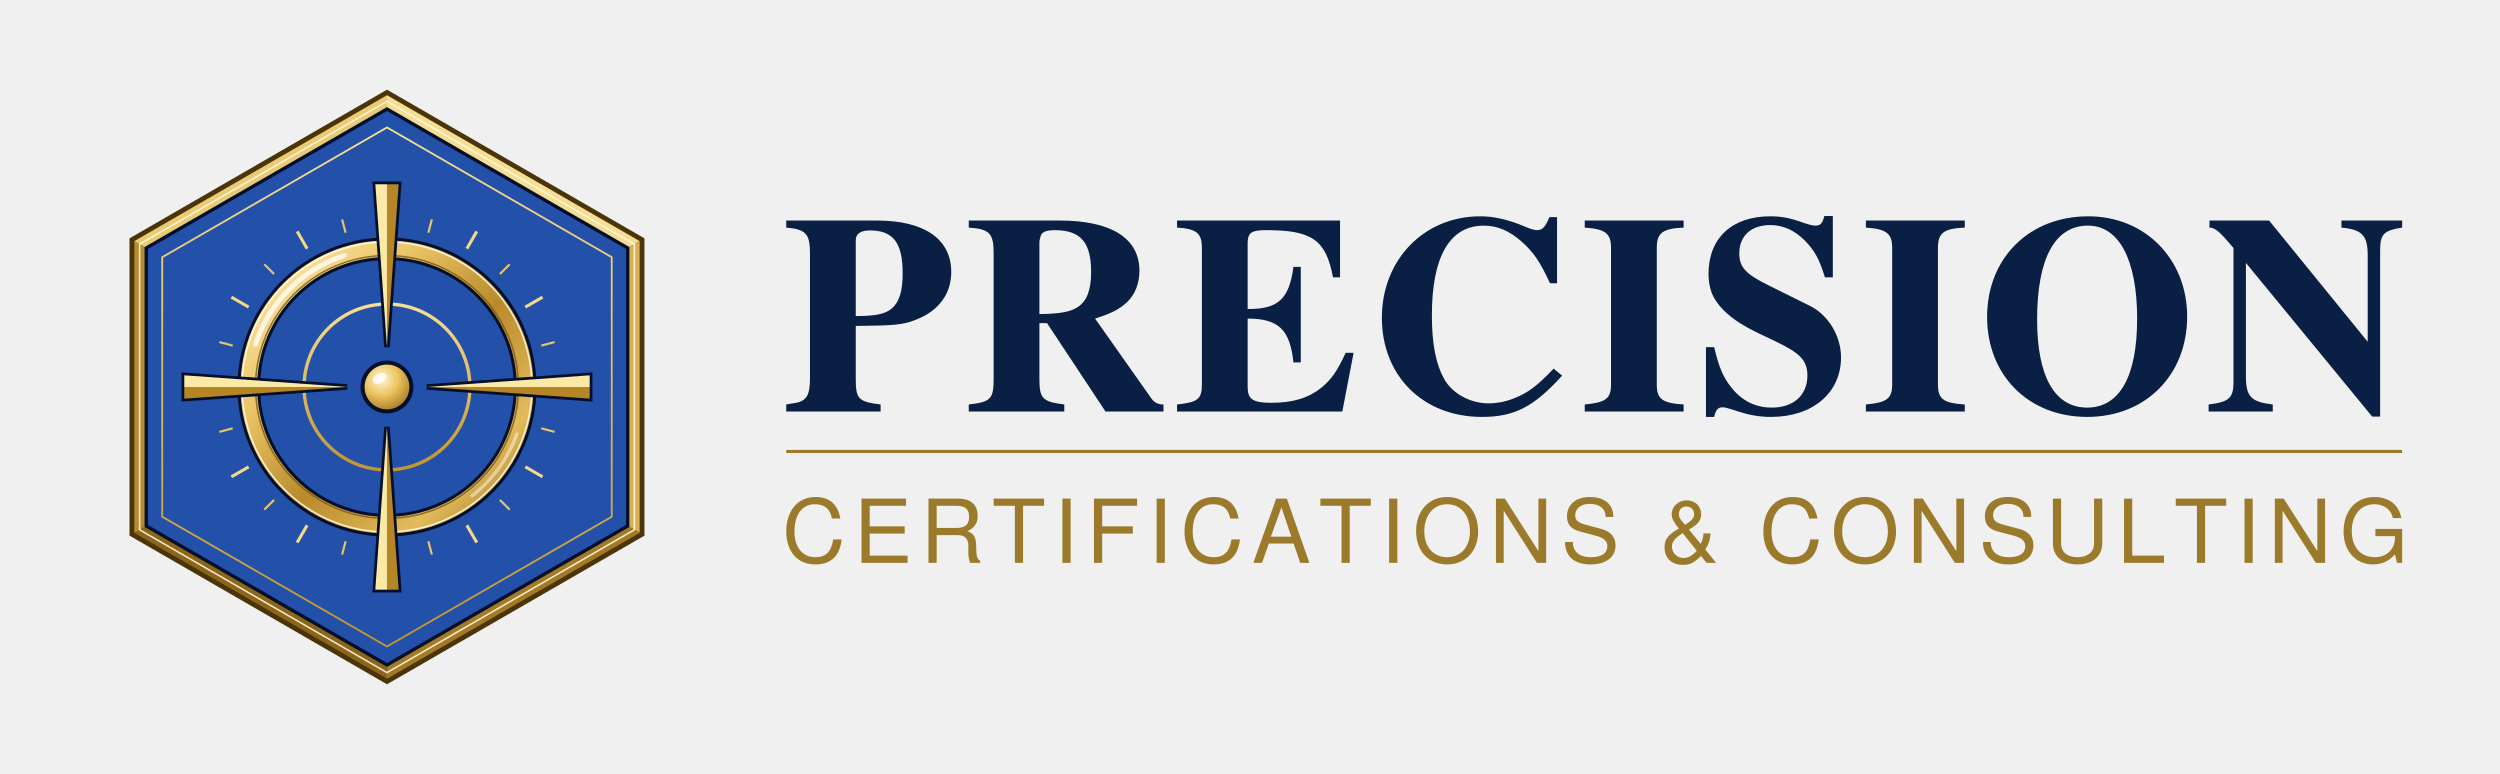
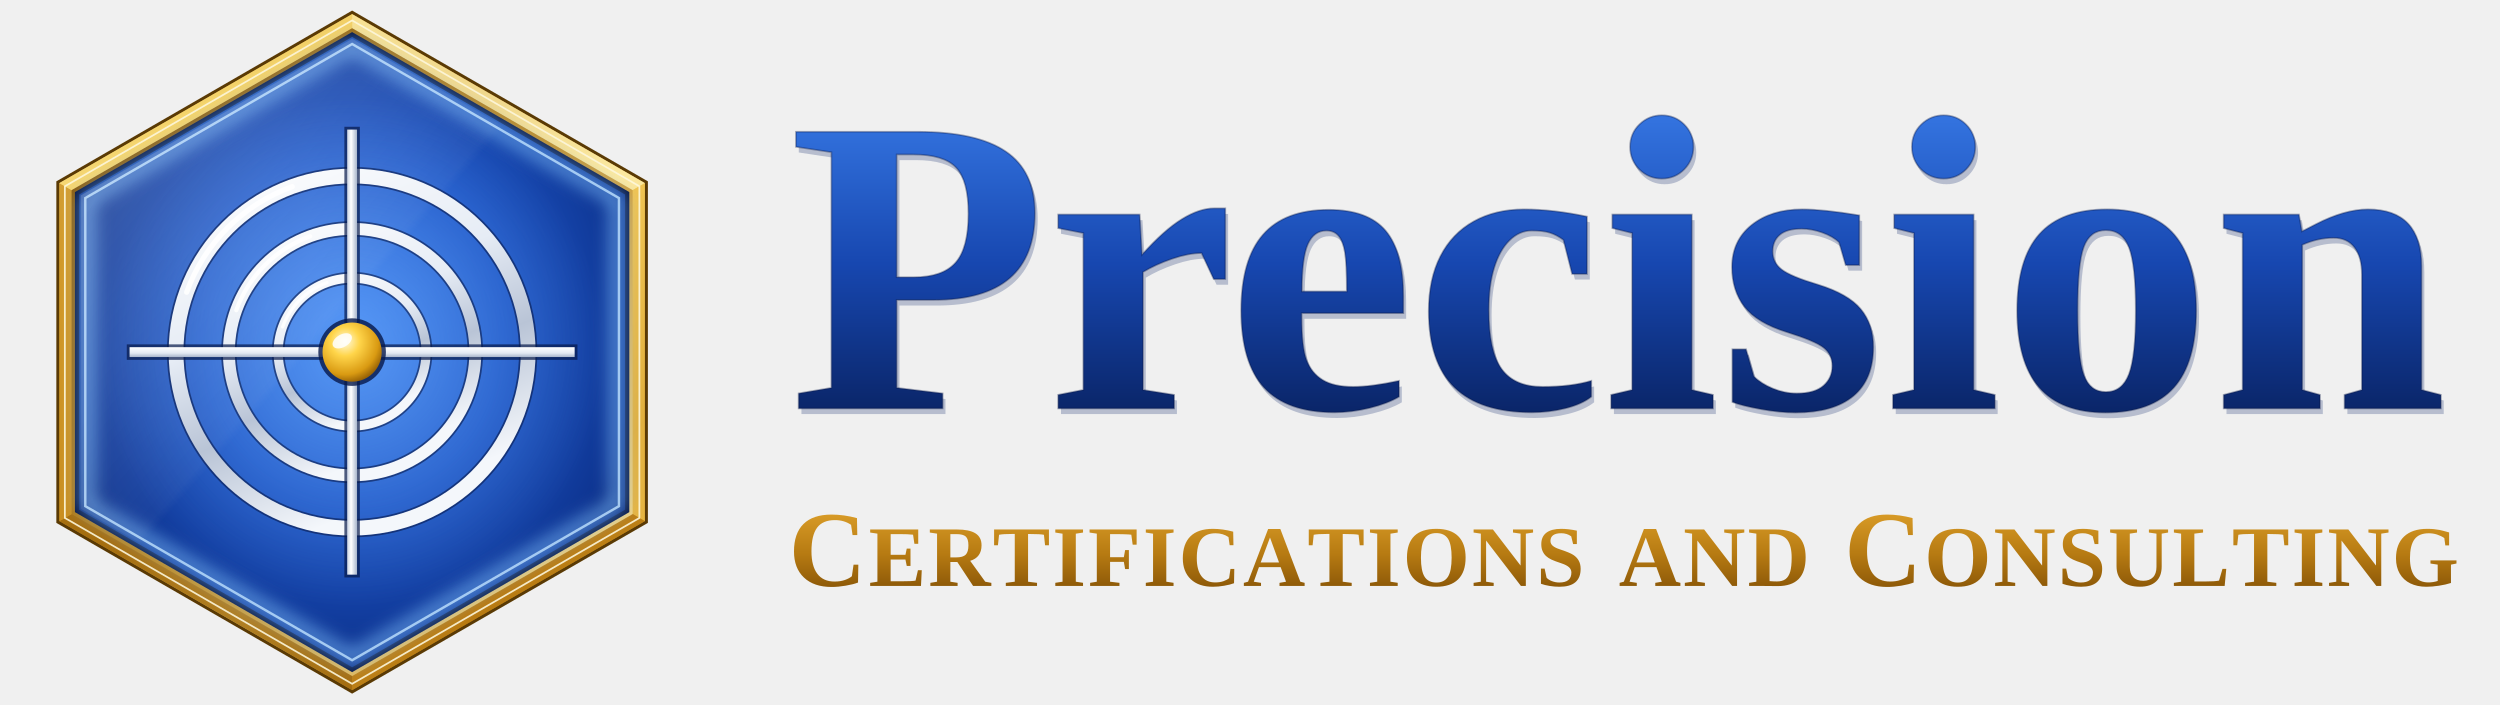
- <svg xmlns="http://www.w3.org/2000/svg" viewBox="0 0 814 252" width="814" height="252" role="img" aria-label="Precision Certifications and Consulting">
+ <svg xmlns="http://www.w3.org/2000/svg" viewBox="0 0 710 200" width="710" height="200" role="img" aria-label="Precision Certifications and Consulting">
  <defs>
-     <radialGradient id="f" cx="50%" cy="38%" r="70%">
-       <stop offset="0" stop-color="#1B4FB5" />
-       <stop offset="0.6" stop-color="#0E2A66" />
-       <stop offset="1" stop-color="#050F2A" />
+     <radialGradient id="face" cx="50%" cy="46%" r="62%">
+       <stop offset="0" stop-color="#3A7BEA" />
+       <stop offset="0.45" stop-color="#1D54C4" />
+       <stop offset="0.82" stop-color="#0E3592" />
+       <stop offset="1" stop-color="#081F63" />
    </radialGradient>
-     <linearGradient id="g" x1="0" y1="0" x2="1" y2="1">
-       <stop offset="0" stop-color="#FFF2B8" />
-       <stop offset="0.3" stop-color="#E9C366" />
-       <stop offset="0.55" stop-color="#B98A2B" />
-       <stop offset="0.8" stop-color="#E3BB5C" />
-       <stop offset="1" stop-color="#9C7220" />
+     <linearGradient id="gold" x1="0" y1="0" x2="1" y2="1">
+       <stop offset="0" stop-color="#FFF4C2" />
+       <stop offset="0.18" stop-color="#F2C64E" />
+       <stop offset="0.42" stop-color="#C98E1C" />
+       <stop offset="0.6" stop-color="#F7D46A" />
+       <stop offset="0.8" stop-color="#B9790F" />
+       <stop offset="1" stop-color="#E8B640" />
    </linearGradient>
-     <linearGradient id="g2" x1="0" y1="0" x2="0" y2="1">
-       <stop offset="0" stop-color="#F7DE94" />
-       <stop offset="1" stop-color="#C2952F" />
+     <linearGradient id="goldIn" x1="1" y1="1" x2="0" y2="0">
+       <stop offset="0" stop-color="#FFE9A0" />
+       <stop offset="0.5" stop-color="#C48A1A" />
+       <stop offset="1" stop-color="#7A4D06" />
    </linearGradient>
-     <radialGradient id="d" cx="38%" cy="32%" r="75%">
-       <stop offset="0" stop-color="#FFF8D8" />
-       <stop offset="0.5" stop-color="#EBC35F" />
-       <stop offset="1" stop-color="#A87A22" />
+     <linearGradient id="silver" x1="0" y1="0" x2="0.4" y2="1">
+       <stop offset="0" stop-color="#FFFFFF" />
+       <stop offset="0.45" stop-color="#E6ECF5" />
+       <stop offset="0.7" stop-color="#B9C4D6" />
+       <stop offset="1" stop-color="#F4F7FB" />
+     </linearGradient>
+     <radialGradient id="ball" cx="38%" cy="32%" r="70%">
+       <stop offset="0" stop-color="#FFFBE0" />
+       <stop offset="0.35" stop-color="#FFD54A" />
+       <stop offset="0.8" stop-color="#D99A12" />
+       <stop offset="1" stop-color="#9A6406" />
    </radialGradient>
-     <radialGradient id="gl" cx="50%" cy="50%" r="50%">
-       <stop offset="0" stop-color="#5B9BFF" stop-opacity="0.85" />
-       <stop offset="0.55" stop-color="#2F6FE0" stop-opacity="0.35" />
-       <stop offset="1" stop-color="#2F6FE0" stop-opacity="0" />
+     <radialGradient id="spg">
+       <stop offset="0" stop-color="#FFFFFF" stop-opacity="1" />
+       <stop offset="0.35" stop-color="#BFE0FF" stop-opacity="0.55" />
+       <stop offset="1" stop-color="#7FB8FF" stop-opacity="0" />
    </radialGradient>
-     <radialGradient id="rb" cx="38%" cy="32%" r="75%">
-       <stop offset="0" stop-color="#FF8A80" />
-       <stop offset="0.45" stop-color="#D81E2C" />
-       <stop offset="1" stop-color="#7A0A14" />
+     <linearGradient id="sheen" x1="0" y1="0" x2="1" y2="1">
+       <stop offset="0" stop-color="#FFFFFF" stop-opacity="0.22" />
+       <stop offset="0.45" stop-color="#FFFFFF" stop-opacity="0.04" />
+       <stop offset="0.46" stop-color="#FFFFFF" stop-opacity="0" />
+     </linearGradient>
+     <linearGradient id="barV" x1="0" y1="0" x2="1" y2="0">
+       <stop offset="0" stop-color="#C9D3E3" />
+       <stop offset="0.4" stop-color="#FFFFFF" />
+       <stop offset="1" stop-color="#A9B6CC" />
+     </linearGradient>
+     <linearGradient id="barH" x1="0" y1="0" x2="0" y2="1">
+       <stop offset="0" stop-color="#FFFFFF" />
+       <stop offset="0.6" stop-color="#E3E9F2" />
+       <stop offset="1" stop-color="#A9B6CC" />
+     </linearGradient>
+     <radialGradient id="center" cx="50%" cy="50%" r="50%">
+       <stop offset="0" stop-color="#6FB0FF" stop-opacity="0.55" />
+       <stop offset="1" stop-color="#6FB0FF" stop-opacity="0" />
    </radialGradient>
-     <linearGradient id="sh" x1="0" y1="0" x2="1" y2="1">
-       <stop offset="0" stop-color="#FFFFFF" stop-opacity="0.20" />
-       <stop offset="1" stop-color="#FFFFFF" stop-opacity="0" />
+     <filter id="glow" x="-20%" y="-20%" width="140%" height="140%">
+       <feGaussianBlur stdDeviation="2.6" />
+     </filter>
+     <filter id="soft" x="-50%" y="-50%" width="200%" height="200%">
+       <feGaussianBlur stdDeviation="1.1" />
+     </filter>
+     <linearGradient id="wordBlue" x1="0" y1="0" x2="0" y2="1">
+       <stop offset="0" stop-color="#3474E0" />
+       <stop offset="0.5" stop-color="#1747B0" />
+       <stop offset="1" stop-color="#0A2568" />
+     </linearGradient>
+     <linearGradient id="wordLight" x1="0" y1="0" x2="0" y2="1">
+       <stop offset="0" stop-color="#FFFFFF" />
+       <stop offset="1" stop-color="#C9D8F4" />
+     </linearGradient>
+     <linearGradient id="subGold" x1="0" y1="0" x2="0" y2="1">
+       <stop offset="0" stop-color="#D79A26" />
+       <stop offset="0.55" stop-color="#B67A12" />
+       <stop offset="1" stop-color="#8E5A08" />
+     </linearGradient>
+     <linearGradient id="subGoldLt" x1="0" y1="0" x2="0" y2="1">
+       <stop offset="0" stop-color="#FBE3A0" />
+       <stop offset="1" stop-color="#E0AE45" />
    </linearGradient>
  </defs>
-   <g transform="translate(26 26) scale(1)">
-     <polygon points="100.00,3.20 183.83,51.60 183.83,148.40 100.00,196.80 16.17,148.40 16.17,51.60" fill="#4A3408" />
-     <polygon points="100.00,5.00 182.27,52.50 178.38,54.75 100.00,9.50" fill="#F6DD92" />
-     <polygon points="182.27,52.50 182.27,147.50 178.38,145.25 178.38,54.75" fill="#D9B152" />
-     <polygon points="182.27,147.50 100.00,195.00 100.00,190.50 178.38,145.25" fill="#A47A25" />
-     <polygon points="100.00,195.00 17.73,147.50 21.62,145.25 100.00,190.50" fill="#8C6519" />
-     <polygon points="17.73,147.50 17.73,52.50 21.62,54.75 21.62,145.25" fill="#B78C30" />
-     <polygon points="17.73,52.50 100.00,5.00 100.00,9.50 21.62,54.75" fill="#EACB73" />
-     <polygon points="100.00,7.00 180.54,53.50 180.54,146.50 100.00,193.00 19.46,146.50 19.46,53.50" fill="none" stroke="#FFFBE6" stroke-width="0.5" opacity=".9" />
-     <polygon points="100.00,9.50 178.38,54.75 178.38,145.25 100.00,190.50 21.62,145.25 21.62,54.75" fill="#2350A8" stroke="#04102B" stroke-width="1.1" />
-     <polygon points="100.00,15.50 173.18,57.75 173.18,142.25 100.00,184.50 26.82,142.25 26.82,57.75" fill="none" stroke="url(#g2)" stroke-width="0.6" />
-     <path d="M150.23 113.46L154.57 114.62M136.77 136.77L139.95 139.95M113.46 150.23L114.62 154.57M86.54 150.23L85.38 154.57M63.23 136.77L60.05 139.95M49.77 113.46L45.43 114.62M49.77 86.54L45.43 85.38M63.23 63.23L60.05 60.05M86.54 49.77L85.38 45.43M113.46 49.77L114.62 45.43M136.77 63.23L139.95 60.05M150.23 86.54L154.57 85.38" stroke="#E8C56A" stroke-width="0.7" fill="none" />
-     <path d="M145.03 126.00L150.66 129.25M126.00 145.03L129.25 150.66M74.00 145.03L70.75 150.66M54.97 126.00L49.34 129.25M54.97 74.00L49.34 70.75M74.00 54.97L70.75 49.34M126.00 54.97L129.25 49.34M145.03 74.00L150.66 70.75" stroke="#F4D98A" stroke-width="1" fill="none" />
-     <circle cx="100" cy="100" r="45" fill="none" stroke="#04102B" stroke-width="7.4" />
-     <circle cx="100" cy="100" r="45" fill="none" stroke="url(#g)" stroke-width="5.4" />
-     <circle cx="100" cy="100" r="47.2" fill="none" stroke="#FFFBE6" stroke-width="0.5" opacity=".85" />
-     <circle cx="100" cy="100" r="42.8" fill="none" stroke="#7A5712" stroke-width="0.5" opacity=".8" />
-     <path d="M57.20 86.09A45 45 0 0 1 86.09 57.20" fill="none" stroke="#FFFFFF" stroke-width="1.6" stroke-linecap="round" opacity=".75" />
-     <path d="M142.29 115.39A45 45 0 0 1 127.70 135.46" fill="none" stroke="#FFFFFF" stroke-width="1.1" stroke-linecap="round" opacity=".45" />
-     <circle cx="100" cy="100" r="27" fill="none" stroke="url(#g2)" stroke-width="1.1" />
-     <path d="M113.00 100.00L166.00 103.80L166.00 96.20Z" fill="#04102B" stroke="#04102B" stroke-width="1.8" stroke-linejoin="miter" />
-     <path d="M113.00 100.00L166.00 103.80L166.00 100.00Z" fill="#B58526" />
-     <path d="M113.00 100.00L166.00 100.00L166.00 96.20Z" fill="#FBE9A6" />
-     <path d="M100.00 113.00L96.20 166.00L103.80 166.00Z" fill="#04102B" stroke="#04102B" stroke-width="1.8" stroke-linejoin="miter" />
-     <path d="M100.00 113.00L96.20 166.00L100.00 166.00Z" fill="#FBE9A6" />
-     <path d="M100.00 113.00L100.00 166.00L103.80 166.00Z" fill="#B58526" />
-     <path d="M87.00 100.00L34.00 96.20L34.00 103.80Z" fill="#04102B" stroke="#04102B" stroke-width="1.8" stroke-linejoin="miter" />
-     <path d="M87.00 100.00L34.00 96.20L34.00 100.00Z" fill="#FBE9A6" />
-     <path d="M87.00 100.00L34.00 100.00L34.00 103.80Z" fill="#B58526" />
-     <path d="M100.00 87.00L103.80 34.00L96.20 34.00Z" fill="#04102B" stroke="#04102B" stroke-width="1.8" stroke-linejoin="miter" />
-     <path d="M100.00 87.00L103.80 34.00L100.00 34.00Z" fill="#B58526" />
-     <path d="M100.00 87.00L100.00 34.00L96.20 34.00Z" fill="#FBE9A6" />
-     <circle cx="100" cy="100" r="8.6" fill="#04102B" />
-     <circle cx="100" cy="100" r="7.3" fill="url(#d)" />
-     <ellipse cx="97.6" cy="97.2" rx="2.4" ry="1.5" fill="#fff" opacity=".8" transform="rotate(-30 97.6 97.2)" />
-   </g>
-   <path d="M309.728 88.552C309.728 77.88 300.988 71.808 285.624 71.808H256.0V74.108C262.44 74.66 263.728 76.132 263.728 82.572V123.236C263.728 128.94 262.532 130.78 258.208 131.332C257.932 131.332 257.012 131.516 256.0 131.7V134.0H286.728V131.7C279.46 130.78 278.632 129.952 278.632 123.236V106.124C291.052 106.032 294.18 105.756 298.228 104.1C305.68 101.248 309.728 95.636 309.728 88.552ZM293.904 89.012C293.904 94.808 292.8 98.304 290.408 100.42C288.2 102.26 285.164 102.904 278.632 102.904V78.248C278.632 76.132 280.196 75.028 283.232 75.028C290.868 75.028 293.904 79.076 293.904 89.012ZM378.82 134.0V131.7C377.164 131.7 375.968 131.148 375.048 129.952L356.556 103.732C361.984 101.984 364.284 100.788 366.86 98.488C369.528 96.004 371 92.324 371 88.184C371 77.604 361.892 71.808 345.056 71.808H315.432V74.108C322.24 74.568 323.528 75.948 323.528 82.572V123.236C323.528 129.952 322.608 130.872 315.432 131.7V134.0H346.528V131.7C339.352 130.78 338.432 129.768 338.432 123.236V105.204H340.916L359.96 134.0ZM355.268 88.552C355.268 94.44 353.888 98.028 350.944 99.96C348.552 101.524 345.424 102.168 338.432 102.26V78.8C338.432 78.248 338.8 76.868 339.076 76.316C339.628 75.396 341.1 74.936 343.4 74.936C351.864 74.936 355.268 78.892 355.268 88.552ZM440.736 114.864H438.16C435.4 120.844 433.56 123.42 430.432 126.088C426.108 129.584 421.048 131.148 413.872 131.148C407.892 131.148 406.236 129.952 406.236 125.996V103.732C416.264 103.732 420.036 107.32 421.14 117.992H423.532V86.896H421.14C419.76 97.384 416.172 100.696 406.236 100.604V79.26C406.236 75.764 407.432 74.936 412.216 74.936C427.212 74.936 431.72 78.064 434.02 90.3H436.32V71.808H383.236V74.108C389.584 74.476 391.332 75.948 391.332 80.64V125.168C391.332 129.952 390.044 130.964 383.236 131.7V134.0H437.056ZM508.632 122.316 505.872 120.016C500.444 125.72 497.5 127.928 492.992 129.676C490.324 130.78 487.288 131.332 484.712 131.332C478.64 131.332 472.844 128.112 470.176 123.328C467.508 118.452 466.22 111.92 466.22 102.628C466.22 83.584 472.016 73.464 483.148 73.464C487.472 73.464 491.428 75.12 495.384 78.616C499.34 82.112 501.456 85.24 504.676 92.232H506.976V70.704H504.492C503.112 74.016 502.192 74.936 500.444 74.936C499.524 74.936 498.328 74.568 496.212 73.648C490.876 71.44 486.368 70.428 481.952 70.428C463.644 70.428 449.936 84.596 449.936 103.456C449.936 122.408 463.368 135.748 482.504 135.748C493.084 135.748 499.34 132.528 508.632 122.316ZM548.192 134.0V131.7C541.2 131.24 539.452 129.952 539.452 125.168V80.64C539.452 75.856 541.384 74.384 548.192 74.108V71.808H515.992V74.108C522.616 74.568 524.548 75.948 524.548 80.64V125.168C524.548 129.768 522.892 131.056 515.992 131.7V134.0ZM599.436 116.336C599.436 109.436 595.296 102.536 589.316 99.592L575.792 92.876C568.34 89.196 566.316 86.988 566.316 82.48C566.316 76.776 570.18 73.28 576.436 73.28C580.576 73.28 584.44 75.028 587.752 78.432C590.88 81.652 592.352 84.32 594.192 90.3H596.768V70.336H594.008C593.364 72.82 592.72 73.464 591.064 73.464C590.236 73.464 589.132 73.188 587.2 72.544C582.968 70.98 580.024 70.428 576.436 70.428C563.924 70.428 556.288 77.512 556.288 89.196C556.288 91.496 556.656 93.428 557.3 95.268C559.232 100.144 564.2 104.468 572.02 108.24L578.184 111.184C586.28 115.048 588.488 117.44 588.488 122.316C588.488 128.664 583.98 132.712 576.896 132.712C571.56 132.712 567.144 130.504 563.648 126.088C560.98 122.684 559.692 119.556 558.128 113.024H555.46V135.748H558.128C558.68 133.356 559.416 132.62 560.888 132.62C561.624 132.62 562.636 132.896 564.66 133.54C569.168 135.104 572.572 135.748 576.62 135.748C590.236 135.748 599.436 127.928 599.436 116.336ZM639.732 134.0V131.7C632.74 131.24 630.992 129.952 630.992 125.168V80.64C630.992 75.856 632.924 74.384 639.732 74.108V71.808H607.532V74.108C614.156 74.568 616.088 75.948 616.088 80.64V125.168C616.088 129.768 614.432 131.056 607.532 131.7V134.0ZM712.136 103.088C712.136 84.32 698.428 70.428 679.936 70.428C660.708 70.428 647 84.044 647 103.18C647 122.224 660.524 135.748 679.568 135.748C698.612 135.748 712.136 122.132 712.136 103.088ZM695.852 103.732C695.852 122.592 690.148 132.712 679.568 132.712C668.988 132.712 663.284 122.592 663.284 104.008C663.284 84.136 669.08 73.464 679.844 73.464C689.964 73.464 695.852 84.596 695.852 103.732ZM782.148 74.108V71.808H762.368V74.108C769.176 74.752 770.924 76.684 770.924 83.216V111.276L738.816 71.808H719.404V74.108C721.244 74.108 722.808 75.488 727.224 80.732V124.34C727.224 129.584 725.844 130.872 719.128 131.7V134.0H740.012V131.7C732.928 130.872 731.272 129.124 731.272 122.592V85.608L772.396 135.656H774.972V81.468C774.972 76.224 776.168 75.028 782.148 74.108Z" fill="#0A1F44" />
-   <path d="M256.0 147.0H782.1" stroke="#9C7A2B" stroke-width="1" />
-   <path d="M274.049 175.627H271.294C270.663 179.587 268.999 181.424 265.469 181.424C261.309 181.424 258.669 178.238 258.669 173.016C258.669 167.65 261.194 164.178 265.24 164.178C268.511 164.178 270.233 165.641 270.893 168.827H273.619C272.786 164.235 270.147 161.825 265.555 161.825C259.214 161.825 256.0 166.933 256.0 173.045C256.0 179.157 259.3 183.777 265.441 183.777C270.548 183.777 273.418 181.079 274.049 175.627ZM295.513 183.26V180.907H283.174V173.733H294.566V171.38H283.174V164.695H294.996V162.342H280.505V183.26ZM319.129 183.26V182.6C318.124 181.911 317.895 181.165 317.866 178.382C317.809 174.939 317.292 173.906 315.025 172.93C317.378 171.782 318.325 170.319 318.325 167.937C318.325 164.321 316.058 162.342 311.955 162.342H302.313V183.26H304.982V174.25H311.869C314.222 174.25 315.341 175.398 315.312 177.98L315.283 179.845C315.255 181.137 315.513 182.399 315.886 183.26ZM315.542 168.31C315.542 170.778 314.279 171.897 311.438 171.897H304.982V164.695H311.438C314.423 164.695 315.542 165.957 315.542 168.31ZM339.961 164.695V162.342H323.548V164.695H330.434V183.26H333.103V164.695ZM348.598 183.26V162.342H345.93V183.26ZM370.234 164.695V162.342H356.202V183.26H358.871V173.733H368.857V171.38H358.871V164.695ZM379.273 183.26V162.342H376.604V183.26ZM403.721 175.627H400.966C400.335 179.587 398.671 181.424 395.141 181.424C390.98 181.424 388.34 178.238 388.34 173.016C388.34 167.65 390.866 164.178 394.912 164.178C398.183 164.178 399.904 165.641 400.564 168.827H403.29C402.458 164.235 399.818 161.825 395.227 161.825C388.886 161.825 385.672 166.933 385.672 173.045C385.672 179.157 388.972 183.777 395.112 183.777C400.22 183.777 403.09 181.079 403.721 175.627ZM426.332 183.26 418.987 162.342H415.543L408.082 183.26H410.923L413.133 176.976H421.196L423.348 183.26ZM420.45 174.738H413.793L417.236 165.211ZM446.333 164.695V162.342H429.919V164.695H436.806V183.26H439.475V164.695ZM454.97 183.26V162.342H452.301V183.26ZM481.283 173.131C481.283 166.388 477.294 161.825 471.154 161.825C465.156 161.825 461.082 166.416 461.082 172.959C461.082 179.501 465.156 183.777 471.182 183.777C477.323 183.777 481.283 179.271 481.283 173.131ZM478.614 173.073C478.614 178.124 475.601 181.424 471.182 181.424C466.735 181.424 463.75 178.124 463.75 172.959C463.75 167.794 466.735 164.178 471.154 164.178C475.687 164.178 478.614 167.794 478.614 173.073ZM503.435 183.26V162.342H500.91V179.444L489.977 162.342H487.079V183.26H489.604V166.301L500.422 183.26ZM526.018 177.521C526.018 174.939 524.411 173.045 521.57 172.27L516.319 170.864C513.794 170.204 512.876 169.372 512.876 167.765C512.876 165.641 514.741 164.063 517.553 164.063C520.882 164.063 522.776 165.584 522.776 168.31H525.301C525.301 164.207 522.46 161.825 517.639 161.825C513.048 161.825 510.207 164.35 510.207 168.138C510.207 170.692 511.556 172.299 514.311 173.016L519.504 174.393C522.144 175.082 523.35 176.144 523.35 177.779C523.35 180.075 521.628 181.424 518.012 181.424C514.052 181.424 512.101 179.444 512.101 176.459H509.576C509.576 181.395 512.905 183.777 517.84 183.777C523.149 183.777 526.018 181.251 526.018 177.521ZM558.759 183.26 555.258 178.927C556.32 177.292 556.922 175.398 556.922 173.676H554.627C554.627 174.738 554.311 176.058 553.737 177.091L549.921 172.413C552.905 170.72 553.881 169.487 553.881 167.421C553.881 164.781 551.93 162.915 549.204 162.915C546.478 162.915 544.297 164.895 544.297 167.421C544.297 168.769 544.842 169.86 546.621 172.098C543.063 174.164 541.972 175.599 541.972 178.21C541.972 181.653 544.325 183.92 547.855 183.92C550.265 183.92 551.442 183.375 553.852 181.022L555.631 183.26ZM551.614 167.363C551.614 168.654 550.897 169.487 548.658 170.893C546.908 168.884 546.65 168.396 546.65 167.392C546.65 165.9 547.625 164.924 549.117 164.924C550.552 164.924 551.614 165.957 551.614 167.363ZM552.475 179.329C550.868 181.022 549.634 181.682 548.142 181.682C546.076 181.682 544.383 180.018 544.383 178.009C544.383 176.402 545.272 175.254 547.884 173.59ZM592.188 175.627H589.434C588.802 179.587 587.138 181.424 583.609 181.424C579.448 181.424 576.808 178.238 576.808 173.016C576.808 167.65 579.333 164.178 583.379 164.178C586.65 164.178 588.372 165.641 589.032 168.827H591.758C590.926 164.235 588.286 161.825 583.695 161.825C577.353 161.825 574.139 166.933 574.139 173.045C574.139 179.157 577.439 183.777 583.58 183.777C588.688 183.777 591.557 181.079 592.188 175.627ZM617.354 173.131C617.354 166.388 613.365 161.825 607.224 161.825C601.227 161.825 597.153 166.416 597.153 172.959C597.153 179.501 601.227 183.777 607.253 183.777C613.394 183.777 617.354 179.271 617.354 173.131ZM614.685 173.073C614.685 178.124 611.672 181.424 607.253 181.424C602.805 181.424 599.821 178.124 599.821 172.959C599.821 167.794 602.805 164.178 607.224 164.178C611.758 164.178 614.685 167.794 614.685 173.073ZM639.506 183.26V162.342H636.981V179.444L626.048 162.342H623.15V183.26H625.675V166.301L636.493 183.26ZM662.089 177.521C662.089 174.939 660.482 173.045 657.641 172.27L652.39 170.864C649.865 170.204 648.947 169.372 648.947 167.765C648.947 165.641 650.812 164.063 653.624 164.063C656.953 164.063 658.846 165.584 658.846 168.31H661.372C661.372 164.207 658.531 161.825 653.71 161.825C649.119 161.825 646.278 164.35 646.278 168.138C646.278 170.692 647.627 172.299 650.381 173.016L655.575 174.393C658.215 175.082 659.42 176.144 659.42 177.779C659.42 180.075 657.699 181.424 654.083 181.424C650.123 181.424 648.172 179.444 648.172 176.459H645.647C645.647 181.395 648.975 183.777 653.911 183.777C659.219 183.777 662.089 181.251 662.089 177.521ZM684.5 176.89V162.342H681.831V176.89C681.831 179.702 679.794 181.424 676.436 181.424C673.309 181.424 671.099 179.931 671.099 176.89V162.342H668.43V176.89C668.43 181.137 671.472 183.777 676.436 183.777C681.343 183.777 684.5 181.079 684.5 176.89ZM704.586 183.26V180.907H694.256V162.342H691.587V183.26ZM724.844 164.695V162.342H708.431V164.695H715.318V183.26H717.986V164.695ZM733.482 183.26V162.342H730.813V183.26ZM757.04 183.26V162.342H754.515V179.444L743.582 162.342H740.684V183.26H743.209V166.301L754.027 183.26ZM782.148 183.26V172.213H773.425V174.566H779.795V175.139C779.795 178.87 777.04 181.424 773.224 181.424C768.489 181.424 765.735 177.98 765.735 172.873C765.735 167.736 768.661 164.178 773.08 164.178C776.266 164.178 778.561 165.986 779.135 168.683H781.861C781.115 164.436 777.901 161.825 773.109 161.825C766.71 161.825 763.066 166.761 763.066 173.016C763.066 179.444 766.997 183.777 772.65 183.777C775.491 183.777 777.758 182.772 779.795 180.505L780.455 183.26Z" fill="#9C7A2B" />
+   <polygon points="100.00,3.00 184.00,51.50 184.00,148.50 100.00,197.00 16.00,148.50 16.00,51.50" fill="#5A3A04" />
+   <polygon points="100.00,4.00 183.14,52.00 183.14,148.00 100.00,196.00 16.86,148.00 16.86,52.00" fill="url(#gold)" />
+   <polygon points="100.00,4.00 183.14,52.00 179.33,54.20 100.00,8.40" fill="#FFF0B0" opacity="0.75" />
+   <polygon points="183.14,52.00 183.14,148.00 179.33,145.80 179.33,54.20" fill="#F0C24C" opacity="0.75" />
+   <polygon points="183.14,148.00 100.00,196.00 100.00,191.60 179.33,145.80" fill="#B87A10" opacity="0.75" />
+   <polygon points="100.00,196.00 16.86,148.00 20.67,145.80 100.00,191.60" fill="#9A6208" opacity="0.75" />
+   <polygon points="16.86,148.00 16.86,52.00 20.67,54.20 20.67,145.80" fill="#C88C1E" opacity="0.75" />
+   <polygon points="16.86,52.00 100.00,4.00 100.00,8.40 20.67,54.20" fill="#F7D873" opacity="0.75" />
+   <polygon points="100.00,5.80 181.58,52.90 181.58,147.10 100.00,194.20 18.42,147.10 18.42,52.90" fill="none" stroke="#FFF8DA" stroke-width="0.5" opacity="0.9" />
+   <polygon points="100.00,8.00 179.67,54.00 179.67,146.00 100.00,192.00 20.33,146.00 20.33,54.00" fill="url(#goldIn)" />
+   <polygon points="100.00,9.80 178.12,54.90 178.12,145.10 100.00,190.20 21.88,145.10 21.88,54.90" fill="url(#face)" stroke="#04123F" stroke-width="1.2" />
+   <polygon points="100.00,13.00 175.34,56.50 175.34,143.50 100.00,187.00 24.66,143.50 24.66,56.50" fill="none" stroke="#7FC0FF" stroke-width="3.2" opacity="0.85" filter="url(#glow)" />
+   <polygon points="100.00,12.50 175.78,56.25 175.78,143.75 100.00,187.50 24.22,143.75 24.22,56.25" fill="none" stroke="#BFE2FF" stroke-width="0.7" opacity="0.8" />
+   <circle cx="100" cy="100" r="72" fill="url(#center)" />
+   <polygon points="100.00,11.00 177.08,55.50 177.08,144.50 100.00,189.00 22.92,144.50 22.92,55.50" fill="url(#sheen)" />
+   <circle cx="100" cy="100" r="50" fill="none" stroke="#06184A" stroke-width="5.2" opacity="0.6" />
+   <circle cx="100" cy="100" r="50" fill="none" stroke="url(#silver)" stroke-width="4.2" />
+   <path d="M53.00,83.00 A50,50 0 0 1 83.00,53.00" fill="none" stroke="#FFFFFF" stroke-width="1.47" stroke-linecap="round" opacity="0.9" />
+   <circle cx="100" cy="100" r="35" fill="none" stroke="#06184A" stroke-width="4.4" opacity="0.6" />
+   <circle cx="100" cy="100" r="35" fill="none" stroke="url(#silver)" stroke-width="3.4" />
+   <path d="M67.10,88.10 A35,35 0 0 1 88.10,67.10" fill="none" stroke="#FFFFFF" stroke-width="1.19" stroke-linecap="round" opacity="0.9" />
+   <circle cx="100" cy="100" r="21" fill="none" stroke="#06184A" stroke-width="3.6" opacity="0.6" />
+   <circle cx="100" cy="100" r="21" fill="none" stroke="url(#silver)" stroke-width="2.6" />
+   <path d="M80.26,92.86 A21,21 0 0 1 92.86,80.26" fill="none" stroke="#FFFFFF" stroke-width="0.91" stroke-linecap="round" opacity="0.9" />
+   <rect x="97.8" y="36" width="4.4" height="128" fill="#06184A" opacity="0.7" />
+   <rect x="36" y="97.8" width="128" height="4.4" fill="#06184A" opacity="0.7" />
+   <rect x="98.6" y="36.8" width="2.8" height="126.4" fill="url(#barV)" />
+   <rect x="36.8" y="98.6" width="126.4" height="2.8" fill="url(#barH)" />
+   <circle cx="100" cy="100" r="9.6" fill="#06184A" opacity="0.8" />
+   <circle cx="100" cy="100" r="8.4" fill="url(#ball)" />
+   <ellipse cx="97.2" cy="96.8" rx="3" ry="1.8" fill="#FFFFFF" opacity="0.85" transform="rotate(-30 97.2 96.8)" />
+   <path d="M275.035 60.688Q275.035 51.312 271.549 47.592Q268.062 43.871 259.273 43.871H254.645V78.734H259.508Q267.652 78.734 271.344 74.633Q275.035 70.531 275.035 60.688ZM254.645 85.18V110.141L267.711 111.723V116.0H226.812V111.723L236.129 110.141V43.227L226.051 41.703V37.426H260.68Q277.379 37.426 285.641 43.021Q293.902 48.617 293.902 60.57Q293.902 85.18 265.191 85.18ZM324.312 72.348Q330.641 65.316 335.65 62.24Q340.66 59.164 344.82 59.164H347.984V79.262H344.703L341.246 71.879Q337.555 71.879 332.867 73.49Q328.18 75.102 324.605 77.27V110.727L333.453 112.133V116.0H300.523V112.133L307.672 110.727V66.195L300.523 64.789V60.922H323.668ZM377.34 59.574Q388.531 59.574 393.541 65.551Q398.551 71.527 398.551 84.125V88.93H369.664V89.867Q369.664 98.598 371.07 102.289Q372.477 105.98 375.641 107.914Q378.805 109.848 384.312 109.848Q389.469 109.848 397.32 108.148V112.66Q394.098 114.594 388.971 115.854Q383.844 117.113 378.98 117.113Q365.445 117.113 358.971 110.053Q352.496 102.992 352.496 88.168Q352.496 73.754 358.678 66.664Q364.859 59.574 377.34 59.574ZM376.695 65.492Q373.18 65.492 371.451 69.301Q369.723 73.109 369.723 82.777H382.496Q382.496 74.926 381.969 71.732Q381.441 68.539 380.182 67.016Q378.922 65.492 376.695 65.492ZM451.93 112.66Q449.293 114.77 444.635 115.941Q439.977 117.113 435.055 117.113Q420.348 117.113 413.053 110.023Q405.758 102.934 405.758 88.344Q405.758 79.262 409.068 72.787Q412.379 66.312 418.531 62.885Q424.684 59.457 432.828 59.457Q441.031 59.457 450.699 61.508V77.797H446.48L444.02 68.129Q442.027 66.664 440.094 66.078Q438.16 65.492 434.996 65.492Q431.539 65.492 428.727 68.246Q425.914 71.0 424.361 76.01Q422.809 81.02 422.809 87.992Q422.809 99.77 426.471 104.809Q430.133 109.848 438.102 109.848Q446.188 109.848 451.93 108.148ZM480.465 110.727 486.5 112.133V116.0H457.555V112.133L463.531 110.727V66.195L457.906 64.789V60.922H480.465ZM462.945 41.703Q462.945 37.895 465.611 35.316Q468.277 32.738 471.969 32.738Q475.719 32.738 478.326 35.346Q480.934 37.953 480.934 41.703Q480.934 45.395 478.355 48.061Q475.777 50.727 471.969 50.727Q468.219 50.727 465.582 48.119Q462.945 45.512 462.945 41.703ZM532.027 98.539Q532.027 107.738 526.373 112.455Q520.719 117.172 509.938 117.172Q505.484 117.172 500.123 116.205Q494.762 115.238 492.008 114.184V99.184H495.875L498.102 106.918Q500.152 108.969 503.492 110.346Q506.832 111.723 510.289 111.723Q515.387 111.723 517.877 109.525Q520.367 107.328 520.367 103.93Q520.367 100.707 517.965 98.773Q515.562 96.84 507.477 94.32Q498.98 91.684 495.436 87.113Q491.891 82.543 491.891 75.863Q491.891 68.363 497.457 63.91Q503.023 59.457 511.812 59.457Q517.848 59.457 528.043 61.156V75.277H524.176L522.301 68.832Q520.602 67.133 517.525 66.049Q514.449 64.965 511.695 64.965Q507.477 64.965 505.455 66.693Q503.434 68.422 503.434 71.41Q503.434 74.516 505.953 76.508Q508.473 78.5 516.324 80.844Q524.879 83.48 528.453 87.787Q532.027 92.094 532.027 98.539ZM560.504 110.727 566.539 112.133V116.0H537.594V112.133L543.57 110.727V66.195L537.945 64.789V60.922H560.504ZM542.984 41.703Q542.984 37.895 545.65 35.316Q548.316 32.738 552.008 32.738Q555.758 32.738 558.365 35.346Q560.973 37.953 560.973 41.703Q560.973 45.395 558.395 48.061Q555.816 50.727 552.008 50.727Q548.258 50.727 545.621 48.119Q542.984 45.512 542.984 41.703ZM623.727 88.168Q623.727 102.992 617.369 110.082Q611.012 117.172 597.945 117.172Q585.289 117.172 579.078 109.994Q572.867 102.816 572.867 88.168Q572.867 73.578 579.166 66.518Q585.465 59.457 598.414 59.457Q611.48 59.457 617.604 66.752Q623.727 74.047 623.727 88.168ZM606.559 88.168Q606.559 75.277 604.654 70.326Q602.75 65.375 598.062 65.375Q593.551 65.375 591.793 70.121Q590.035 74.867 590.035 88.168Q590.035 101.703 591.822 106.508Q593.609 111.312 598.062 111.312Q602.691 111.312 604.625 106.244Q606.559 101.176 606.559 88.168ZM653.727 65.727 657.711 63.676Q665.914 59.457 672.477 59.457Q687.711 59.457 687.711 75.688V110.727L693.219 112.133V116.0H665.855V112.133L670.777 110.727V77.973Q670.777 73.051 668.697 70.297Q666.617 67.543 662.75 67.543Q658.297 67.543 653.844 69.535V110.727L658.883 112.133V116.0H631.52V112.133L636.91 110.727V66.195L631.52 64.789V60.922H652.906Z" fill="#0A2568" opacity="0.25" transform="translate(0.8 1.6)" />
+   <path d="M275.035 60.688Q275.035 51.312 271.549 47.592Q268.062 43.871 259.273 43.871H254.645V78.734H259.508Q267.652 78.734 271.344 74.633Q275.035 70.531 275.035 60.688ZM254.645 85.18V110.141L267.711 111.723V116.0H226.812V111.723L236.129 110.141V43.227L226.051 41.703V37.426H260.68Q277.379 37.426 285.641 43.021Q293.902 48.617 293.902 60.57Q293.902 85.18 265.191 85.18ZM324.312 72.348Q330.641 65.316 335.65 62.24Q340.66 59.164 344.82 59.164H347.984V79.262H344.703L341.246 71.879Q337.555 71.879 332.867 73.49Q328.18 75.102 324.605 77.27V110.727L333.453 112.133V116.0H300.523V112.133L307.672 110.727V66.195L300.523 64.789V60.922H323.668ZM377.34 59.574Q388.531 59.574 393.541 65.551Q398.551 71.527 398.551 84.125V88.93H369.664V89.867Q369.664 98.598 371.07 102.289Q372.477 105.98 375.641 107.914Q378.805 109.848 384.312 109.848Q389.469 109.848 397.32 108.148V112.66Q394.098 114.594 388.971 115.854Q383.844 117.113 378.98 117.113Q365.445 117.113 358.971 110.053Q352.496 102.992 352.496 88.168Q352.496 73.754 358.678 66.664Q364.859 59.574 377.34 59.574ZM376.695 65.492Q373.18 65.492 371.451 69.301Q369.723 73.109 369.723 82.777H382.496Q382.496 74.926 381.969 71.732Q381.441 68.539 380.182 67.016Q378.922 65.492 376.695 65.492ZM451.93 112.66Q449.293 114.77 444.635 115.941Q439.977 117.113 435.055 117.113Q420.348 117.113 413.053 110.023Q405.758 102.934 405.758 88.344Q405.758 79.262 409.068 72.787Q412.379 66.312 418.531 62.885Q424.684 59.457 432.828 59.457Q441.031 59.457 450.699 61.508V77.797H446.48L444.02 68.129Q442.027 66.664 440.094 66.078Q438.16 65.492 434.996 65.492Q431.539 65.492 428.727 68.246Q425.914 71.0 424.361 76.01Q422.809 81.02 422.809 87.992Q422.809 99.77 426.471 104.809Q430.133 109.848 438.102 109.848Q446.188 109.848 451.93 108.148ZM480.465 110.727 486.5 112.133V116.0H457.555V112.133L463.531 110.727V66.195L457.906 64.789V60.922H480.465ZM462.945 41.703Q462.945 37.895 465.611 35.316Q468.277 32.738 471.969 32.738Q475.719 32.738 478.326 35.346Q480.934 37.953 480.934 41.703Q480.934 45.395 478.355 48.061Q475.777 50.727 471.969 50.727Q468.219 50.727 465.582 48.119Q462.945 45.512 462.945 41.703ZM532.027 98.539Q532.027 107.738 526.373 112.455Q520.719 117.172 509.938 117.172Q505.484 117.172 500.123 116.205Q494.762 115.238 492.008 114.184V99.184H495.875L498.102 106.918Q500.152 108.969 503.492 110.346Q506.832 111.723 510.289 111.723Q515.387 111.723 517.877 109.525Q520.367 107.328 520.367 103.93Q520.367 100.707 517.965 98.773Q515.562 96.84 507.477 94.32Q498.98 91.684 495.436 87.113Q491.891 82.543 491.891 75.863Q491.891 68.363 497.457 63.91Q503.023 59.457 511.812 59.457Q517.848 59.457 528.043 61.156V75.277H524.176L522.301 68.832Q520.602 67.133 517.525 66.049Q514.449 64.965 511.695 64.965Q507.477 64.965 505.455 66.693Q503.434 68.422 503.434 71.41Q503.434 74.516 505.953 76.508Q508.473 78.5 516.324 80.844Q524.879 83.48 528.453 87.787Q532.027 92.094 532.027 98.539ZM560.504 110.727 566.539 112.133V116.0H537.594V112.133L543.57 110.727V66.195L537.945 64.789V60.922H560.504ZM542.984 41.703Q542.984 37.895 545.65 35.316Q548.316 32.738 552.008 32.738Q555.758 32.738 558.365 35.346Q560.973 37.953 560.973 41.703Q560.973 45.395 558.395 48.061Q555.816 50.727 552.008 50.727Q548.258 50.727 545.621 48.119Q542.984 45.512 542.984 41.703ZM623.727 88.168Q623.727 102.992 617.369 110.082Q611.012 117.172 597.945 117.172Q585.289 117.172 579.078 109.994Q572.867 102.816 572.867 88.168Q572.867 73.578 579.166 66.518Q585.465 59.457 598.414 59.457Q611.48 59.457 617.604 66.752Q623.727 74.047 623.727 88.168ZM606.559 88.168Q606.559 75.277 604.654 70.326Q602.75 65.375 598.062 65.375Q593.551 65.375 591.793 70.121Q590.035 74.867 590.035 88.168Q590.035 101.703 591.822 106.508Q593.609 111.312 598.062 111.312Q602.691 111.312 604.625 106.244Q606.559 101.176 606.559 88.168ZM653.727 65.727 657.711 63.676Q665.914 59.457 672.477 59.457Q687.711 59.457 687.711 75.688V110.727L693.219 112.133V116.0H665.855V112.133L670.777 110.727V77.973Q670.777 73.051 668.697 70.297Q666.617 67.543 662.75 67.543Q658.297 67.543 653.844 69.535V110.727L658.883 112.133V116.0H631.52V112.133L636.91 110.727V66.195L631.52 64.789V60.922H652.906Z" fill="url(#wordBlue)" stroke="#04123F" stroke-width="0.48" stroke-opacity="0.35" />
+   <path d="M236.177 166.699Q231.142 166.699 228.318 164.024Q225.494 161.35 225.494 156.613Q225.494 151.474 228.191 148.806Q230.888 146.139 236.162 146.139Q239.644 146.139 243.379 147.141L243.469 151.952H242.124L241.706 149.053Q239.733 147.708 237.119 147.708Q233.652 147.708 232.053 149.867Q230.455 152.026 230.455 156.569Q230.455 160.767 232.128 162.963Q233.802 165.16 236.999 165.16Q238.687 165.16 239.95 164.712Q241.213 164.263 241.93 163.651L242.408 160.364H243.767L243.678 165.444Q242.333 165.967 240.182 166.333Q238.03 166.699 236.177 166.699Z M247.129 165.527 249.185 165.205V151.554L247.129 151.243V150.371H260.779V154.447H259.691L259.309 151.853Q257.97 151.686 255.436 151.686H252.95V157.567H257.145L257.516 155.798H258.58V160.722H257.516L257.145 158.905H252.95V165.085H255.974Q259.058 165.085 260.014 164.894L260.695 161.93H261.783L261.556 166.4H247.129Z M269.902 159.611V165.205L271.958 165.527V166.4H264.224V165.527L266.125 165.205V151.554L264.069 151.243V150.371H271.731Q275.269 150.371 277.014 151.459Q278.759 152.546 278.759 154.853Q278.759 158.296 275.532 159.276L279.811 165.205L281.544 165.527V166.4H276.356L271.886 159.611ZM275.03 154.877Q275.03 153.084 274.289 152.385Q273.547 151.686 271.575 151.686H269.902V158.296H271.635Q273.476 158.296 274.253 157.531Q275.03 156.766 275.03 154.877Z M285.646 166.4V165.527L288.192 165.205V151.638H287.583Q284.846 151.638 283.734 151.877L283.411 154.853H282.323V150.371H297.898V154.853H296.799L296.476 151.877Q295.484 151.662 292.555 151.662H291.97V165.205L294.516 165.527V166.4Z M305.527 165.205 307.583 165.515V166.4H299.706V165.515L301.762 165.205V151.566L299.706 151.243V150.371H307.583V151.243L305.527 151.566Z M315.259 159.563V165.205L317.925 165.527V166.4H309.593V165.527L311.494 165.205V151.554L309.438 151.243V150.371H322.802V154.686H321.678L321.295 151.853Q320.71 151.769 319.359 151.728Q318.008 151.686 317.231 151.686H315.259V158.248H319.168L319.538 156.216H320.602V161.619H319.538L319.168 159.563Z M331.231 165.205 333.287 165.515V166.4H325.41V165.515L327.466 165.205V151.566L325.41 151.243V150.371H333.287V151.243L331.231 151.566Z M344.465 166.639Q340.437 166.639 338.178 164.499Q335.919 162.36 335.919 158.571Q335.919 154.459 338.076 152.325Q340.234 150.192 344.453 150.192Q347.239 150.192 350.227 150.992L350.299 154.841H349.223L348.888 152.522Q347.31 151.447 345.218 151.447Q342.445 151.447 341.166 153.174Q339.887 154.901 339.887 158.535Q339.887 161.894 341.226 163.651Q342.565 165.408 345.123 165.408Q346.474 165.408 347.484 165.049Q348.494 164.691 349.067 164.201L349.45 161.571H350.538L350.466 165.635Q349.39 166.053 347.669 166.346Q345.948 166.639 344.465 166.639Z M358.13 165.527V166.4H353.253V165.527L354.449 165.205L360.15 150.239H363.617L369.294 165.205L370.514 165.527V166.4H363.378V165.527L365.23 165.205L363.7 161.057H357.544L356.074 165.205ZM360.676 152.654 358.035 159.742H363.246Z M375.01 166.4V165.527L377.556 165.205V151.638H376.947Q374.21 151.638 373.098 151.877L372.775 154.853H371.687V150.371H387.262V154.853H386.163L385.84 151.877Q384.848 151.662 381.919 151.662H381.334V165.205L383.88 165.527V166.4Z M394.891 165.205 396.947 165.515V166.4H389.07V165.515L391.126 165.205V151.566L389.07 151.243V150.371H396.947V151.243L394.891 151.566Z M403.547 158.368Q403.547 162.181 404.593 163.812Q405.639 165.444 407.91 165.444Q410.169 165.444 411.215 163.806Q412.261 162.169 412.261 158.368Q412.261 154.578 411.215 152.989Q410.169 151.399 407.91 151.399Q405.639 151.399 404.593 152.989Q403.547 154.578 403.547 158.368ZM399.579 158.368Q399.579 150.192 407.91 150.192Q412.022 150.192 414.126 152.265Q416.23 154.339 416.23 158.368Q416.23 162.444 414.102 164.541Q411.974 166.639 407.91 166.639Q403.858 166.639 401.718 164.547Q399.579 162.455 399.579 158.368Z M431.843 151.554 429.691 151.243V150.371H435.393V151.243L433.337 151.554V166.4H431.938L422.053 153.515V165.205L424.205 165.527V166.4H418.503V165.527L420.559 165.205V151.554L418.503 151.243V150.371H423.99L431.843 160.615Z M437.63 161.487H438.682L439.22 164.057Q439.722 164.643 440.738 165.037Q441.754 165.432 442.842 165.432Q446.273 165.432 446.273 162.611Q446.273 161.726 445.621 161.117Q444.97 160.507 443.571 160.029Q441.515 159.348 440.613 158.923Q439.71 158.499 439.089 157.925Q438.467 157.351 438.097 156.533Q437.726 155.714 437.726 154.519Q437.726 152.403 439.166 151.297Q440.607 150.192 443.38 150.192Q445.388 150.192 447.826 150.706V154.519H446.763L446.225 152.319Q445.006 151.435 443.38 151.435Q441.91 151.435 441.121 151.979Q440.332 152.522 440.332 153.646Q440.332 154.447 440.989 155.015Q441.647 155.582 443.045 156.025Q445.782 156.921 446.804 157.585Q447.826 158.248 448.364 159.228Q448.902 160.208 448.902 161.535Q448.902 166.639 442.89 166.639Q441.515 166.639 440.087 166.406Q438.658 166.173 437.63 165.79Z M464.85 165.527V166.4H459.973V165.527L461.169 165.205L466.87 150.239H470.337L476.014 165.205L477.234 165.527V166.4H470.098V165.527L471.95 165.205L470.42 161.057H464.264L462.794 165.205ZM467.396 152.654 464.754 159.742H469.966Z M491.831 151.554 489.679 151.243V150.371H495.381V151.243L493.325 151.554V166.4H491.926L482.041 153.515V165.205L484.193 165.527V166.4H478.491V165.527L480.547 165.205V151.554L478.491 151.243V150.371H483.977L491.831 160.615Z M508.83 158.391Q508.83 154.925 507.563 153.305Q506.296 151.686 503.44 151.686H502.555V165.037Q503.703 165.133 504.635 165.133Q506.189 165.133 507.091 164.464Q507.994 163.794 508.412 162.366Q508.83 160.937 508.83 158.391ZM504.36 150.371Q508.675 150.371 510.737 152.325Q512.799 154.28 512.799 158.296Q512.799 162.42 510.827 164.434Q508.854 166.448 504.862 166.448L499.495 166.4H496.746V165.527L498.802 165.205V151.554L496.746 151.243V150.371Z M535.963 166.699Q530.928 166.699 528.104 164.024Q525.28 161.35 525.28 156.613Q525.28 151.474 527.977 148.806Q530.674 146.139 535.948 146.139Q539.43 146.139 543.165 147.141L543.255 151.952H541.91L541.492 149.053Q539.519 147.708 536.905 147.708Q533.438 147.708 531.84 149.867Q530.241 152.026 530.241 156.569Q530.241 160.767 531.914 162.963Q533.588 165.16 536.785 165.16Q538.474 165.16 539.736 164.712Q540.999 164.263 541.716 163.651L542.194 160.364H543.554L543.464 165.444Q542.119 165.967 539.968 166.333Q537.816 166.699 535.963 166.699Z M551.66 158.368Q551.66 162.181 552.706 163.812Q553.752 165.444 556.023 165.444Q558.282 165.444 559.328 163.806Q560.374 162.169 560.374 158.368Q560.374 154.578 559.328 152.989Q558.282 151.399 556.023 151.399Q553.752 151.399 552.706 152.989Q551.66 154.578 551.66 158.368ZM547.692 158.368Q547.692 150.192 556.023 150.192Q560.135 150.192 562.239 152.265Q564.343 154.339 564.343 158.368Q564.343 162.444 562.215 164.541Q560.087 166.639 556.023 166.639Q551.971 166.639 549.831 164.547Q547.692 162.455 547.692 158.368Z M579.956 151.554 577.804 151.243V150.371H583.506V151.243L581.45 151.554V166.4H580.051L570.166 153.515V165.205L572.318 165.527V166.4H566.616V165.527L568.672 165.205V151.554L566.616 151.243V150.371H572.102L579.956 160.615Z M585.743 161.487H586.795L587.333 164.057Q587.835 164.643 588.851 165.037Q589.867 165.432 590.955 165.432Q594.386 165.432 594.386 162.611Q594.386 161.726 593.734 161.117Q593.083 160.507 591.684 160.029Q589.628 159.348 588.726 158.923Q587.823 158.499 587.202 157.925Q586.58 157.351 586.21 156.533Q585.839 155.714 585.839 154.519Q585.839 152.403 587.279 151.297Q588.72 150.192 591.493 150.192Q593.501 150.192 595.939 150.706V154.519H594.876L594.338 152.319Q593.118 151.435 591.493 151.435Q590.023 151.435 589.234 151.979Q588.445 152.522 588.445 153.646Q588.445 154.447 589.102 155.015Q589.76 155.582 591.158 156.025Q593.895 156.921 594.917 157.585Q595.939 158.248 596.477 159.228Q597.015 160.208 597.015 161.535Q597.015 166.639 591.003 166.639Q589.628 166.639 588.2 166.406Q586.771 166.173 585.743 165.79Z M608.684 164.942Q610.477 164.942 611.457 163.938Q612.437 162.934 612.437 160.985V151.554L610.286 151.243V150.371H615.736V151.243L613.919 151.554V160.89Q613.919 163.663 612.318 165.145Q610.716 166.627 607.74 166.627Q604.524 166.627 602.809 165.127Q601.094 163.627 601.094 160.794V151.554L599.277 151.243V150.371H606.915V151.243L604.859 151.554V160.961Q604.859 162.886 605.833 163.914Q606.807 164.942 608.684 164.942Z M625.672 151.243 623.197 151.554V165.133H626.461Q629.007 165.133 630.202 164.894L631.182 161.559H632.258L631.804 166.4H617.376V165.527L619.432 165.205V151.554L617.388 151.243V150.371H625.672Z M637.603 166.4V165.527L640.149 165.205V151.638H639.54Q636.802 151.638 635.691 151.877L635.368 154.853H634.28V150.371H649.855V154.853H648.755L648.433 151.877Q647.441 151.662 644.512 151.662H643.926V165.205L646.472 165.527V166.4Z M657.484 165.205 659.54 165.515V166.4H651.662V165.515L653.718 165.205V151.566L651.662 151.243V150.371H659.54V151.243L657.484 151.566Z M674.782 151.554 672.631 151.243V150.371H678.332V151.243L676.276 151.554V166.4H674.878L664.993 153.515V165.205L667.144 165.527V166.4H661.443V165.527L663.498 165.205V151.554L661.443 151.243V150.371H666.929L674.782 160.615Z M696.073 165.563Q694.591 166.053 692.631 166.346Q690.67 166.639 689.104 166.639Q686.487 166.639 684.532 165.683Q682.578 164.727 681.52 162.898Q680.462 161.069 680.462 158.571Q680.462 154.543 682.763 152.367Q685.064 150.192 689.332 150.192Q690.371 150.192 691.226 150.275Q692.081 150.359 692.822 150.502Q693.563 150.646 695.547 151.208V154.889H694.471L694.185 152.809Q693.24 152.164 692.105 151.805Q690.969 151.447 689.762 151.447Q686.977 151.447 685.704 153.18Q684.431 154.913 684.431 158.547Q684.431 161.93 685.776 163.669Q687.12 165.408 689.666 165.408Q691.053 165.408 692.308 164.99V160.352L690.252 160.041V159.156H697.639V160.041L696.073 160.352Z" fill="url(#subGold)" />
</svg>
